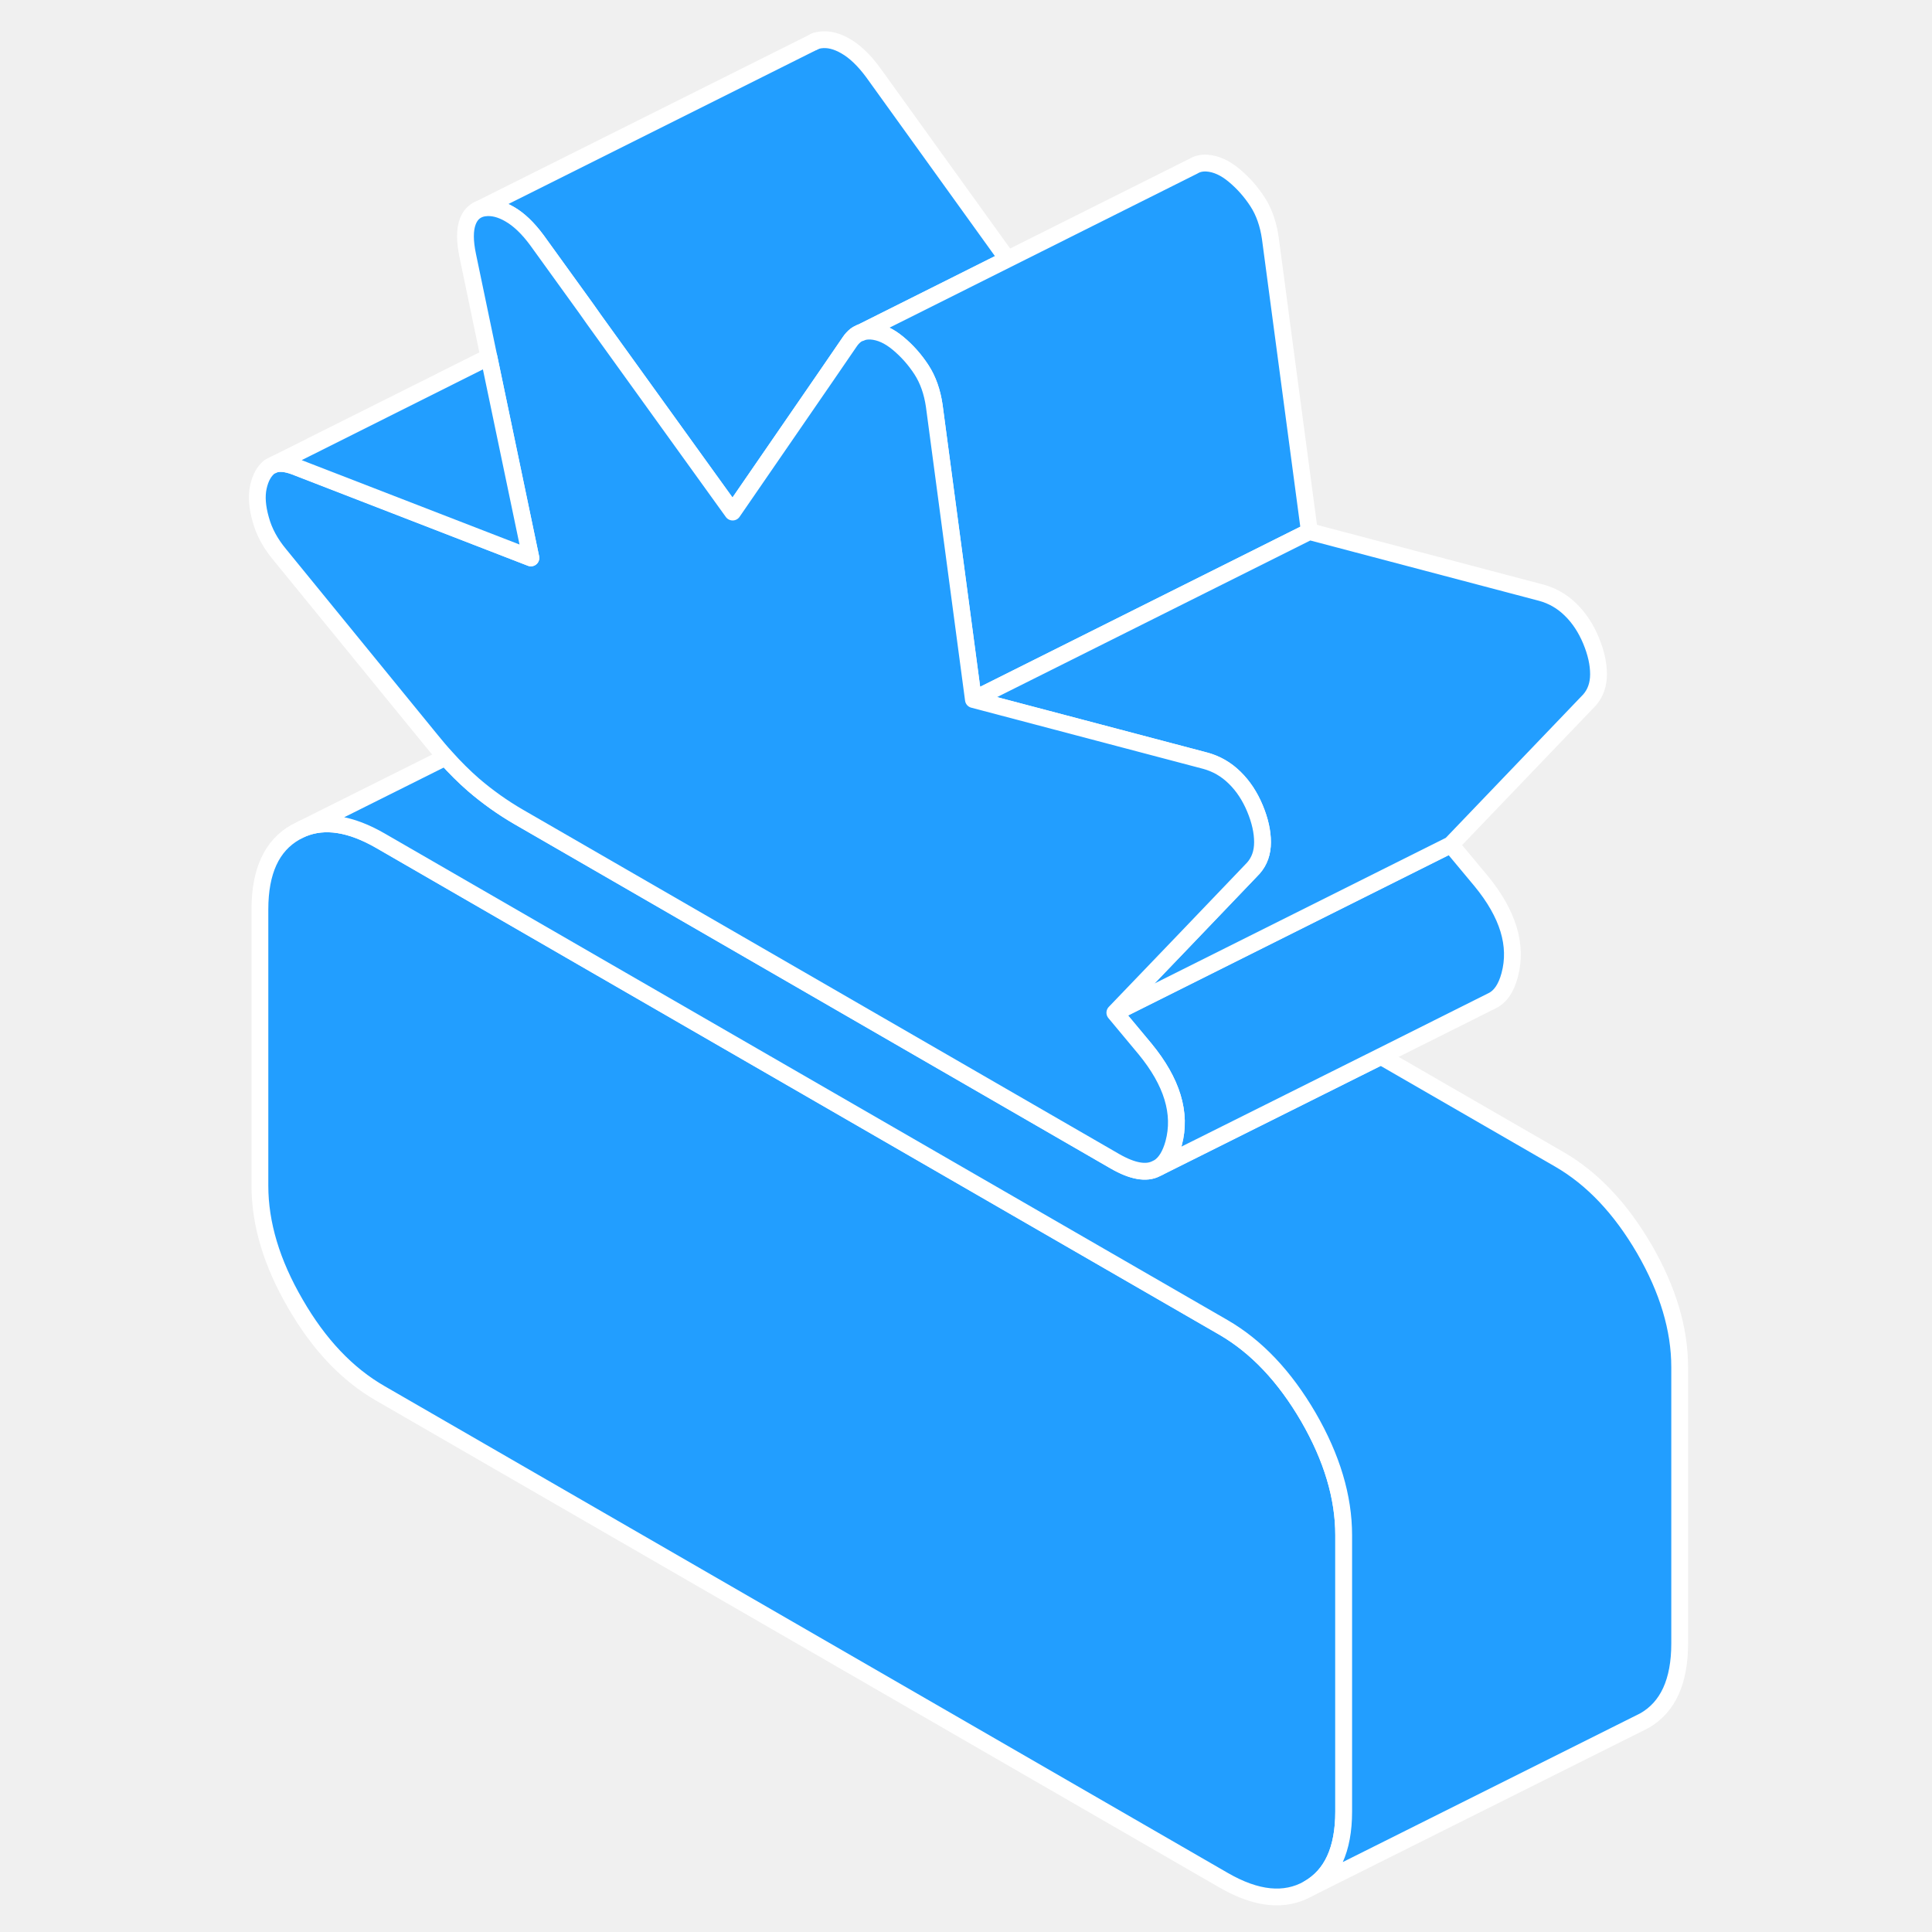
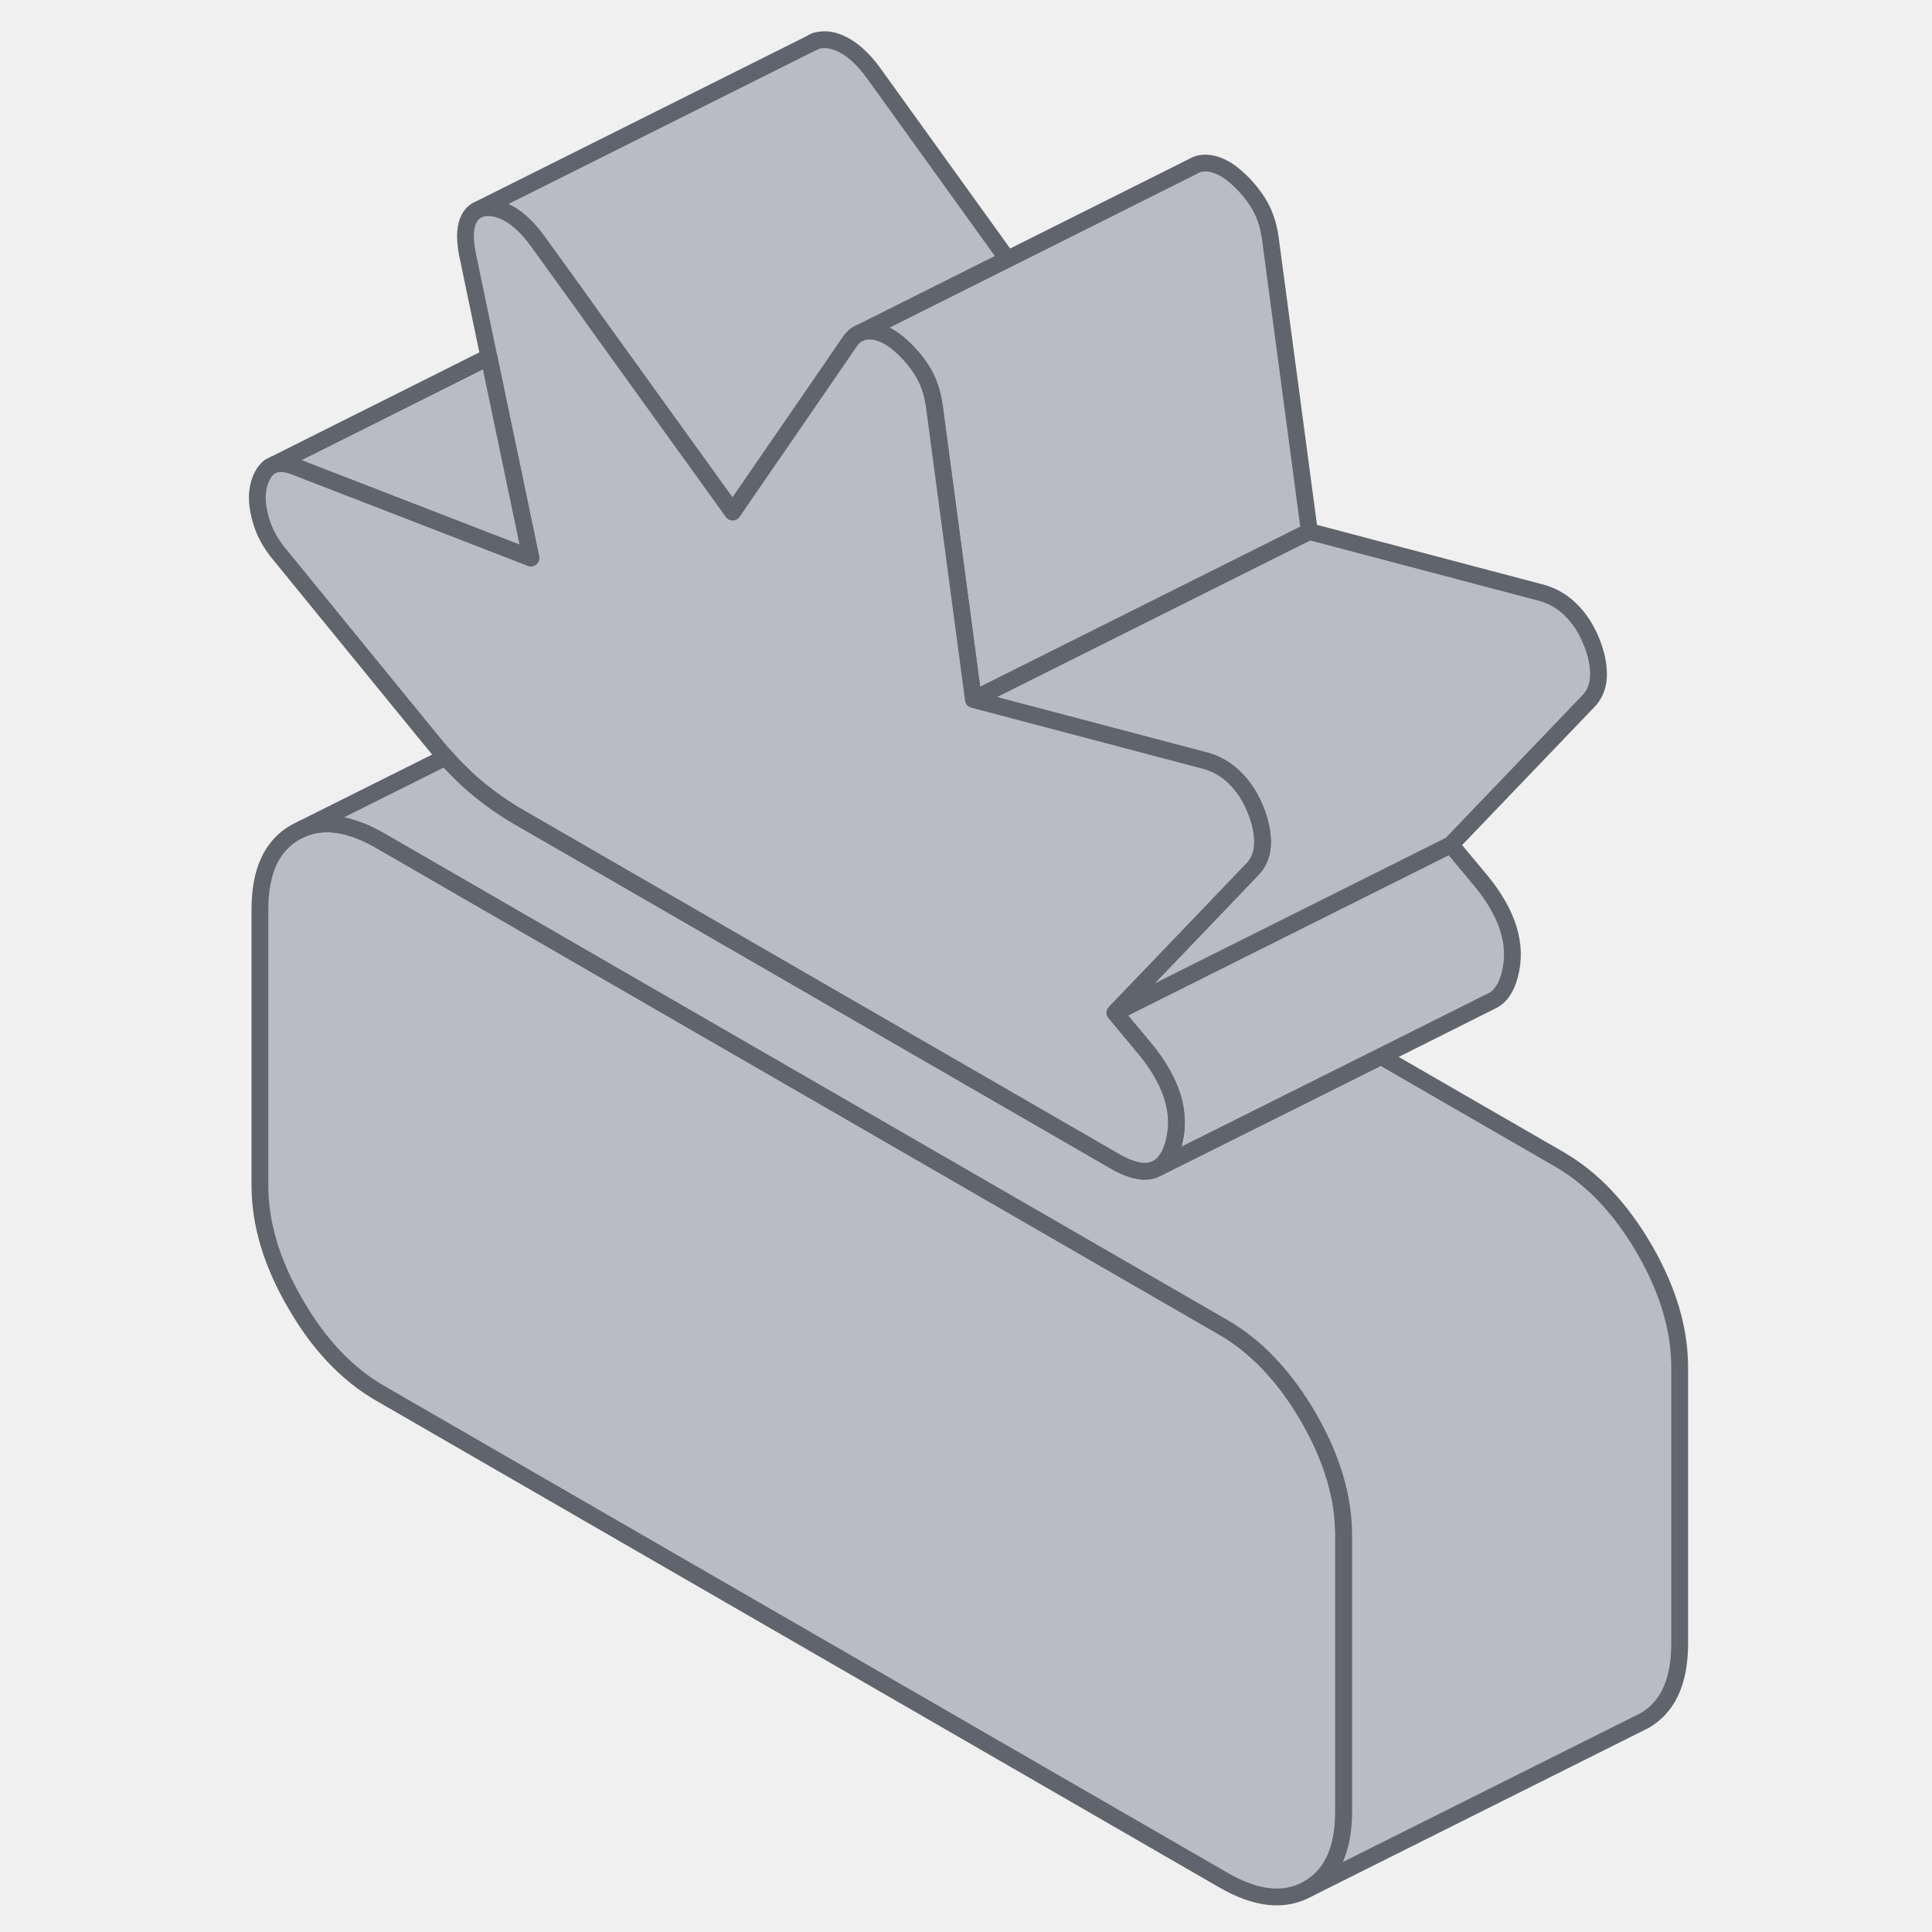
- <svg xmlns="http://www.w3.org/2000/svg" width="48" height="48" viewBox="0 0 89 115" fill="#229EFF" stroke-width="1px" stroke-linecap="round" stroke-linejoin="round">
-   <path d="M66.981 91.38V107.83C66.981 110.09 66.281 111.62 64.881 112.42C63.471 113.22 61.791 113.05 59.821 111.91L9.641 82.94C7.671 81.81 5.981 80.03 4.581 77.6C3.171 75.18 2.471 72.84 2.471 70.58V54.13C2.471 51.87 3.171 50.34 4.581 49.54L5.021 49.32C6.331 48.78 7.871 49.02 9.641 50.04L22.471 57.45L59.821 79.01C61.791 80.15 63.471 81.93 64.881 84.35C66.281 86.77 66.981 89.11 66.981 91.38Z" stroke="white" stroke-linejoin="round" />
-   <path d="M86.981 81.38V97.83C86.981 100.09 86.28 101.62 84.88 102.42L84.44 102.64L64.88 112.42C66.28 111.62 66.981 110.09 66.981 107.83V91.38C66.981 89.11 66.28 86.77 64.88 84.35C63.47 81.93 61.791 80.15 59.821 79.01L22.471 57.45L9.64 50.04C7.87 49.02 6.331 48.78 5.021 49.32L13.53 45.07C14.081 45.69 14.64 46.24 15.19 46.72C16.03 47.44 16.93 48.08 17.88 48.63L22.471 51.28L53.36 69.12C54.4 69.72 55.231 69.87 55.821 69.56L55.98 69.48L69.2 62.88L79.821 69.01C81.791 70.15 83.47 71.93 84.88 74.35C86.28 76.77 86.981 79.11 86.981 81.38Z" stroke="white" stroke-linejoin="round" />
-   <path d="M76.86 58.05C76.65 58.83 76.301 59.33 75.831 59.56L69.2 62.88L55.98 69.48C56.38 69.22 56.67 68.74 56.86 68.05C57.34 66.27 56.77 64.4 55.16 62.44L53.36 60.28L59.44 57.24L65.16 54.38L73.36 50.28L75.16 52.44C76.77 54.4 77.34 56.27 76.86 58.05Z" stroke="white" stroke-linejoin="round" />
-   <path d="M46.971 15.43L38.241 19.8H38.211C38.111 19.85 38.011 19.9 37.921 19.97C37.801 20.07 37.691 20.18 37.591 20.33L36.241 22.3L30.611 30.48L22.371 19.04L21.891 18.36L18.961 14.3C18.421 13.57 17.881 13.06 17.341 12.75C16.811 12.44 16.301 12.31 15.821 12.38C15.661 12.4 15.521 12.45 15.391 12.52L35.411 2.51C35.531 2.44 35.671 2.4 35.821 2.38C36.301 2.31 36.811 2.44 37.341 2.75C37.881 3.06 38.421 3.57 38.961 4.3L46.971 15.43Z" stroke="white" stroke-linejoin="round" />
-   <path d="M64.94 31.64L44.94 41.64L42.61 24.15C42.49 23.33 42.24 22.61 41.85 22.01C41.46 21.41 41 20.89 40.46 20.44C39.92 19.99 39.39 19.75 38.85 19.71C38.63 19.7 38.42 19.72 38.24 19.8L46.97 15.43L58.04 9.89C58.27 9.75 58.54 9.69 58.85 9.71C59.39 9.75 59.92 9.99 60.46 10.44C61 10.89 61.46 11.41 61.85 12.01C62.24 12.61 62.49 13.33 62.61 14.15L64.94 31.64Z" stroke="white" stroke-linejoin="round" />
-   <path d="M82.15 40.13C82.15 40.75 81.97 41.26 81.61 41.67L73.36 50.28L65.16 54.38L59.44 57.24L53.36 60.28L57.4 56.07L61.2 52.1L61.61 51.67C61.97 51.26 62.15 50.75 62.15 50.13C62.15 49.51 62 48.84 61.7 48.12C61.4 47.4 61.001 46.79 60.49 46.29C59.98 45.79 59.401 45.46 58.74 45.28L44.94 41.64L64.94 31.64L78.74 35.28C79.4 35.46 79.981 35.79 80.49 36.29C81.001 36.79 81.4 37.4 81.7 38.12C82 38.84 82.15 39.51 82.15 40.13Z" stroke="white" stroke-linejoin="round" />
-   <path d="M62.15 50.13C62.15 50.75 61.97 51.26 61.61 51.67L61.2 52.1L57.4 56.07L53.36 60.28L55.16 62.44C56.77 64.4 57.34 66.27 56.86 68.05C56.67 68.74 56.38 69.22 55.98 69.48L55.821 69.56C55.23 69.87 54.4 69.72 53.36 69.12L22.47 51.28L17.88 48.63C16.93 48.08 16.03 47.44 15.19 46.72C14.64 46.24 14.081 45.69 13.53 45.07C13.241 44.76 12.97 44.43 12.69 44.09L3.64 33C3.1 32.35 2.72 31.66 2.52 30.92C2.31 30.18 2.26 29.54 2.38 28.99C2.5 28.44 2.721 28.04 3.051 27.78L3.341 27.64C3.641 27.54 4.04 27.58 4.53 27.76L18.601 33.21L16.101 21.25L14.841 15.21C14.661 14.35 14.661 13.68 14.841 13.2C14.96 12.88 15.14 12.66 15.39 12.52C15.52 12.45 15.661 12.4 15.82 12.38C16.3 12.31 16.811 12.44 17.34 12.75C17.881 13.06 18.42 13.57 18.96 14.3L21.89 18.36L22.37 19.04L30.61 30.48L36.24 22.3L37.59 20.33C37.691 20.18 37.8 20.07 37.92 19.97C38.01 19.9 38.11 19.85 38.21 19.81H38.24C38.42 19.72 38.631 19.7 38.851 19.71C39.391 19.75 39.92 19.99 40.46 20.44C41 20.89 41.461 21.41 41.851 22.01C42.241 22.61 42.49 23.33 42.61 24.15L44.94 41.64L58.74 45.28C59.401 45.46 59.98 45.79 60.49 46.29C61.001 46.79 61.4 47.4 61.7 48.12C62 48.84 62.15 49.51 62.15 50.13Z" stroke="white" stroke-linejoin="round" />
-   <path d="M18.601 33.21L4.531 27.76C4.041 27.58 3.641 27.54 3.341 27.64L16.101 21.25L18.601 33.21Z" stroke="white" stroke-linejoin="round" />
-   <path d="M35.55 2.44L35.41 2.51" stroke="white" stroke-linejoin="round" />
+ <svg xmlns="http://www.w3.org/2000/svg" width="48" height="48" viewBox="0 0 89 115" fill="hsl(231, 10.2%, 75.1%)" stroke-width="1px" stroke-linecap="round" stroke-linejoin="round">
+   <path d="M66.981 91.38V107.83C66.981 110.09 66.281 111.62 64.881 112.42C63.471 113.22 61.791 113.05 59.821 111.91L9.641 82.94C7.671 81.81 5.981 80.03 4.581 77.6C3.171 75.18 2.471 72.84 2.471 70.58V54.13C2.471 51.87 3.171 50.34 4.581 49.54L5.021 49.32C6.331 48.78 7.871 49.02 9.641 50.04L22.471 57.45L59.821 79.01C61.791 80.15 63.471 81.93 64.881 84.35C66.281 86.77 66.981 89.11 66.981 91.38Z" stroke="hsl(220, 6.0%, 40.0%)" stroke-linejoin="round" />
+   <path d="M86.981 81.38V97.83C86.981 100.09 86.28 101.62 84.88 102.42L84.44 102.64L64.88 112.42C66.28 111.62 66.981 110.09 66.981 107.83V91.38C66.981 89.11 66.28 86.77 64.88 84.35C63.47 81.93 61.791 80.15 59.821 79.01L22.471 57.45L9.64 50.04C7.87 49.02 6.331 48.78 5.021 49.32L13.53 45.07C14.081 45.69 14.64 46.24 15.19 46.72C16.03 47.44 16.93 48.08 17.88 48.63L22.471 51.28L53.36 69.12C54.4 69.72 55.231 69.87 55.821 69.56L55.98 69.48L69.2 62.88L79.821 69.01C81.791 70.15 83.47 71.93 84.88 74.35C86.28 76.77 86.981 79.11 86.981 81.38Z" stroke="hsl(220, 6.0%, 40.0%)" stroke-linejoin="round" />
+   <path d="M76.86 58.05C76.65 58.83 76.301 59.33 75.831 59.56L69.2 62.88L55.98 69.48C56.38 69.22 56.67 68.74 56.86 68.05C57.34 66.27 56.77 64.4 55.16 62.44L53.36 60.28L59.44 57.24L65.16 54.38L73.36 50.28L75.16 52.44C76.77 54.4 77.34 56.27 76.86 58.05Z" stroke="hsl(220, 6.0%, 40.0%)" stroke-linejoin="round" />
+   <path d="M46.971 15.43L38.241 19.8H38.211C38.111 19.85 38.011 19.9 37.921 19.97C37.801 20.07 37.691 20.18 37.591 20.33L36.241 22.3L30.611 30.48L22.371 19.04L21.891 18.36L18.961 14.3C18.421 13.57 17.881 13.06 17.341 12.75C16.811 12.44 16.301 12.31 15.821 12.38C15.661 12.4 15.521 12.45 15.391 12.52L35.411 2.51C35.531 2.44 35.671 2.4 35.821 2.38C36.301 2.31 36.811 2.44 37.341 2.75C37.881 3.06 38.421 3.57 38.961 4.3L46.971 15.43Z" stroke="hsl(220, 6.0%, 40.0%)" stroke-linejoin="round" />
+   <path d="M64.94 31.64L44.94 41.64L42.61 24.15C42.49 23.33 42.24 22.61 41.85 22.01C41.46 21.41 41 20.89 40.46 20.44C39.92 19.99 39.39 19.75 38.85 19.71C38.63 19.7 38.42 19.72 38.24 19.8L46.97 15.43L58.04 9.89C58.27 9.75 58.54 9.69 58.85 9.71C59.39 9.75 59.92 9.99 60.46 10.44C61 10.89 61.46 11.41 61.85 12.01C62.24 12.61 62.49 13.33 62.61 14.15L64.94 31.64Z" stroke="hsl(220, 6.0%, 40.0%)" stroke-linejoin="round" />
+   <path d="M82.15 40.13C82.15 40.75 81.97 41.26 81.61 41.67L73.36 50.28L65.16 54.38L59.44 57.24L53.36 60.28L57.4 56.07L61.2 52.1L61.61 51.67C61.97 51.26 62.15 50.75 62.15 50.13C62.15 49.51 62 48.84 61.7 48.12C61.4 47.4 61.001 46.79 60.49 46.29C59.98 45.79 59.401 45.46 58.74 45.28L44.94 41.64L64.94 31.64L78.74 35.28C79.4 35.46 79.981 35.79 80.49 36.29C81.001 36.79 81.4 37.4 81.7 38.12C82 38.84 82.15 39.51 82.15 40.13Z" stroke="hsl(220, 6.0%, 40.0%)" stroke-linejoin="round" />
+   <path d="M62.15 50.13C62.15 50.75 61.97 51.26 61.61 51.67L61.2 52.1L57.4 56.07L53.36 60.28L55.16 62.44C56.77 64.4 57.34 66.27 56.86 68.05C56.67 68.74 56.38 69.22 55.98 69.48L55.821 69.56C55.23 69.87 54.4 69.72 53.36 69.12L22.47 51.28L17.88 48.63C16.93 48.08 16.03 47.44 15.19 46.72C14.64 46.24 14.081 45.69 13.53 45.07C13.241 44.76 12.97 44.43 12.69 44.09L3.64 33C3.1 32.35 2.72 31.66 2.52 30.92C2.31 30.18 2.26 29.54 2.38 28.99C2.5 28.44 2.721 28.04 3.051 27.78L3.341 27.64C3.641 27.54 4.04 27.58 4.53 27.76L18.601 33.21L16.101 21.25L14.841 15.21C14.661 14.35 14.661 13.68 14.841 13.2C14.96 12.88 15.14 12.66 15.39 12.52C15.52 12.45 15.661 12.4 15.82 12.38C16.3 12.31 16.811 12.44 17.34 12.75C17.881 13.06 18.42 13.57 18.96 14.3L21.89 18.36L22.37 19.04L30.61 30.48L36.24 22.3L37.59 20.33C37.691 20.18 37.8 20.07 37.92 19.97C38.01 19.9 38.11 19.85 38.21 19.81H38.24C38.42 19.72 38.631 19.7 38.851 19.71C39.391 19.75 39.92 19.99 40.46 20.44C41 20.89 41.461 21.41 41.851 22.01C42.241 22.61 42.49 23.33 42.61 24.15L44.94 41.64L58.74 45.28C59.401 45.46 59.98 45.79 60.49 46.29C61.001 46.79 61.4 47.4 61.7 48.12C62 48.84 62.15 49.51 62.15 50.13Z" stroke="hsl(220, 6.0%, 40.0%)" stroke-linejoin="round" />
+   <path d="M18.601 33.21L4.531 27.76C4.041 27.58 3.641 27.54 3.341 27.64L16.101 21.25L18.601 33.21Z" stroke="hsl(220, 6.0%, 40.0%)" stroke-linejoin="round" />
+   <path d="M35.55 2.44L35.41 2.51" stroke="hsl(220, 6.0%, 40.0%)" stroke-linejoin="round" />
</svg>
